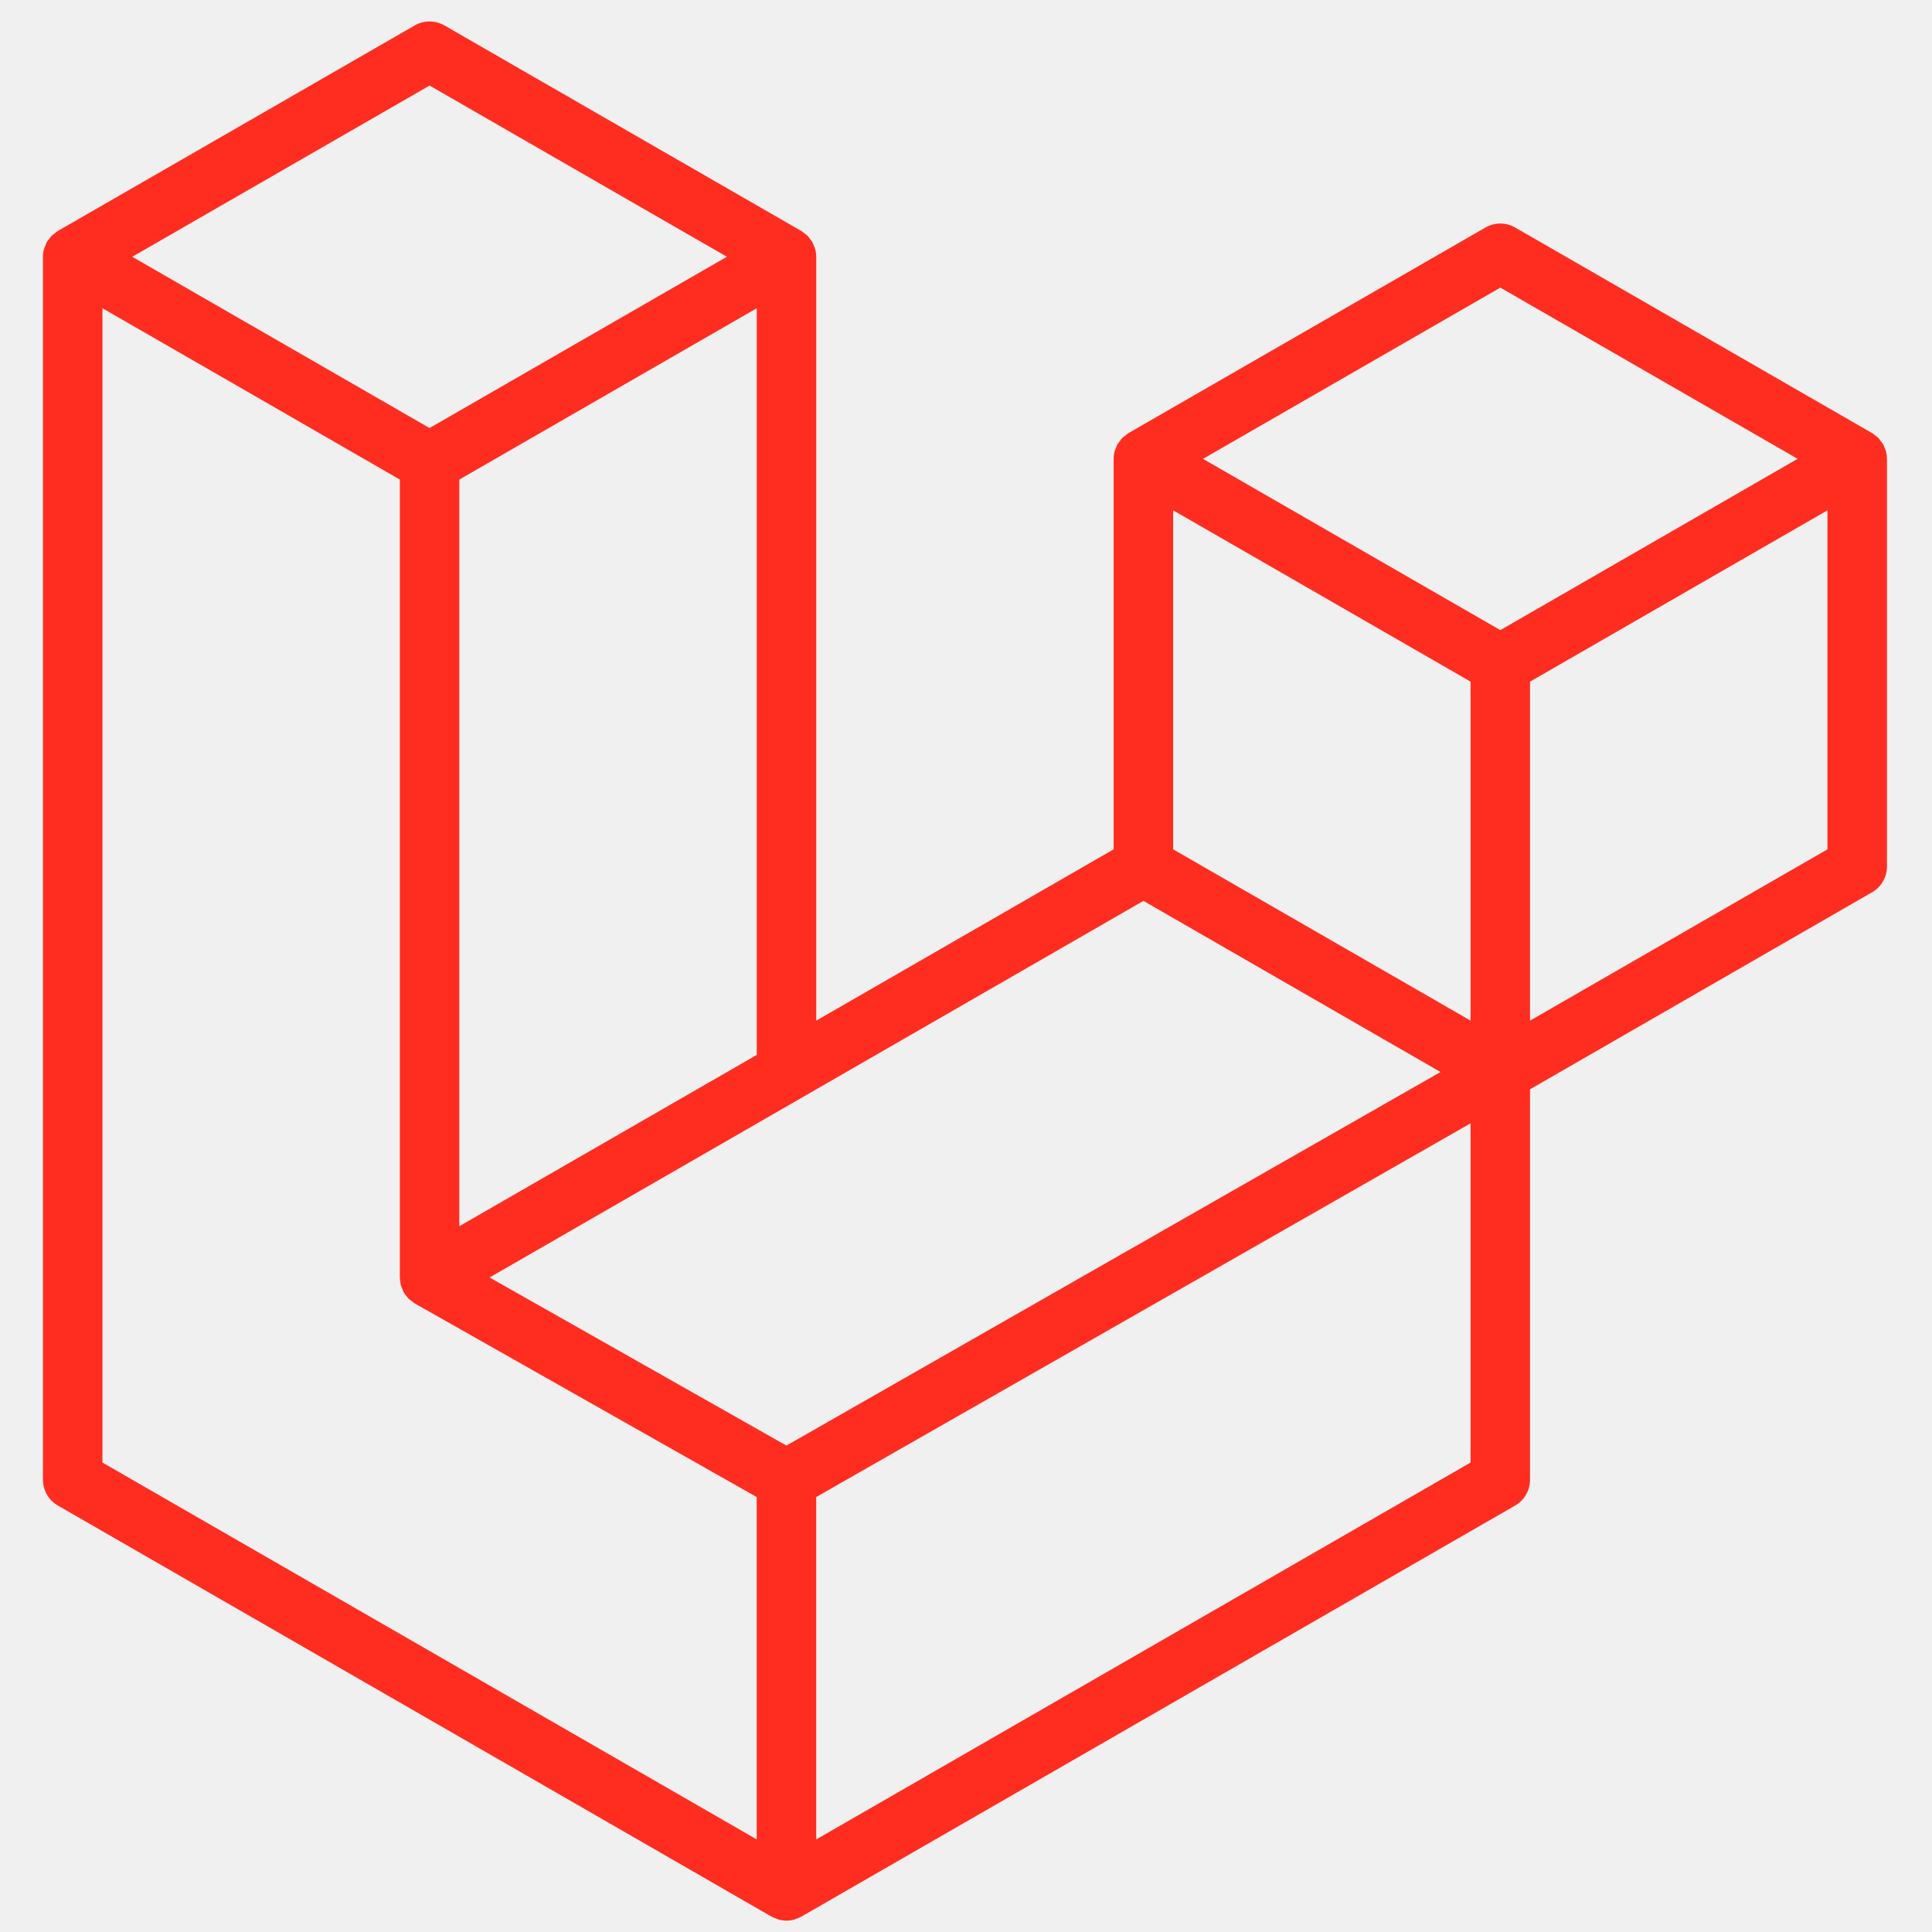
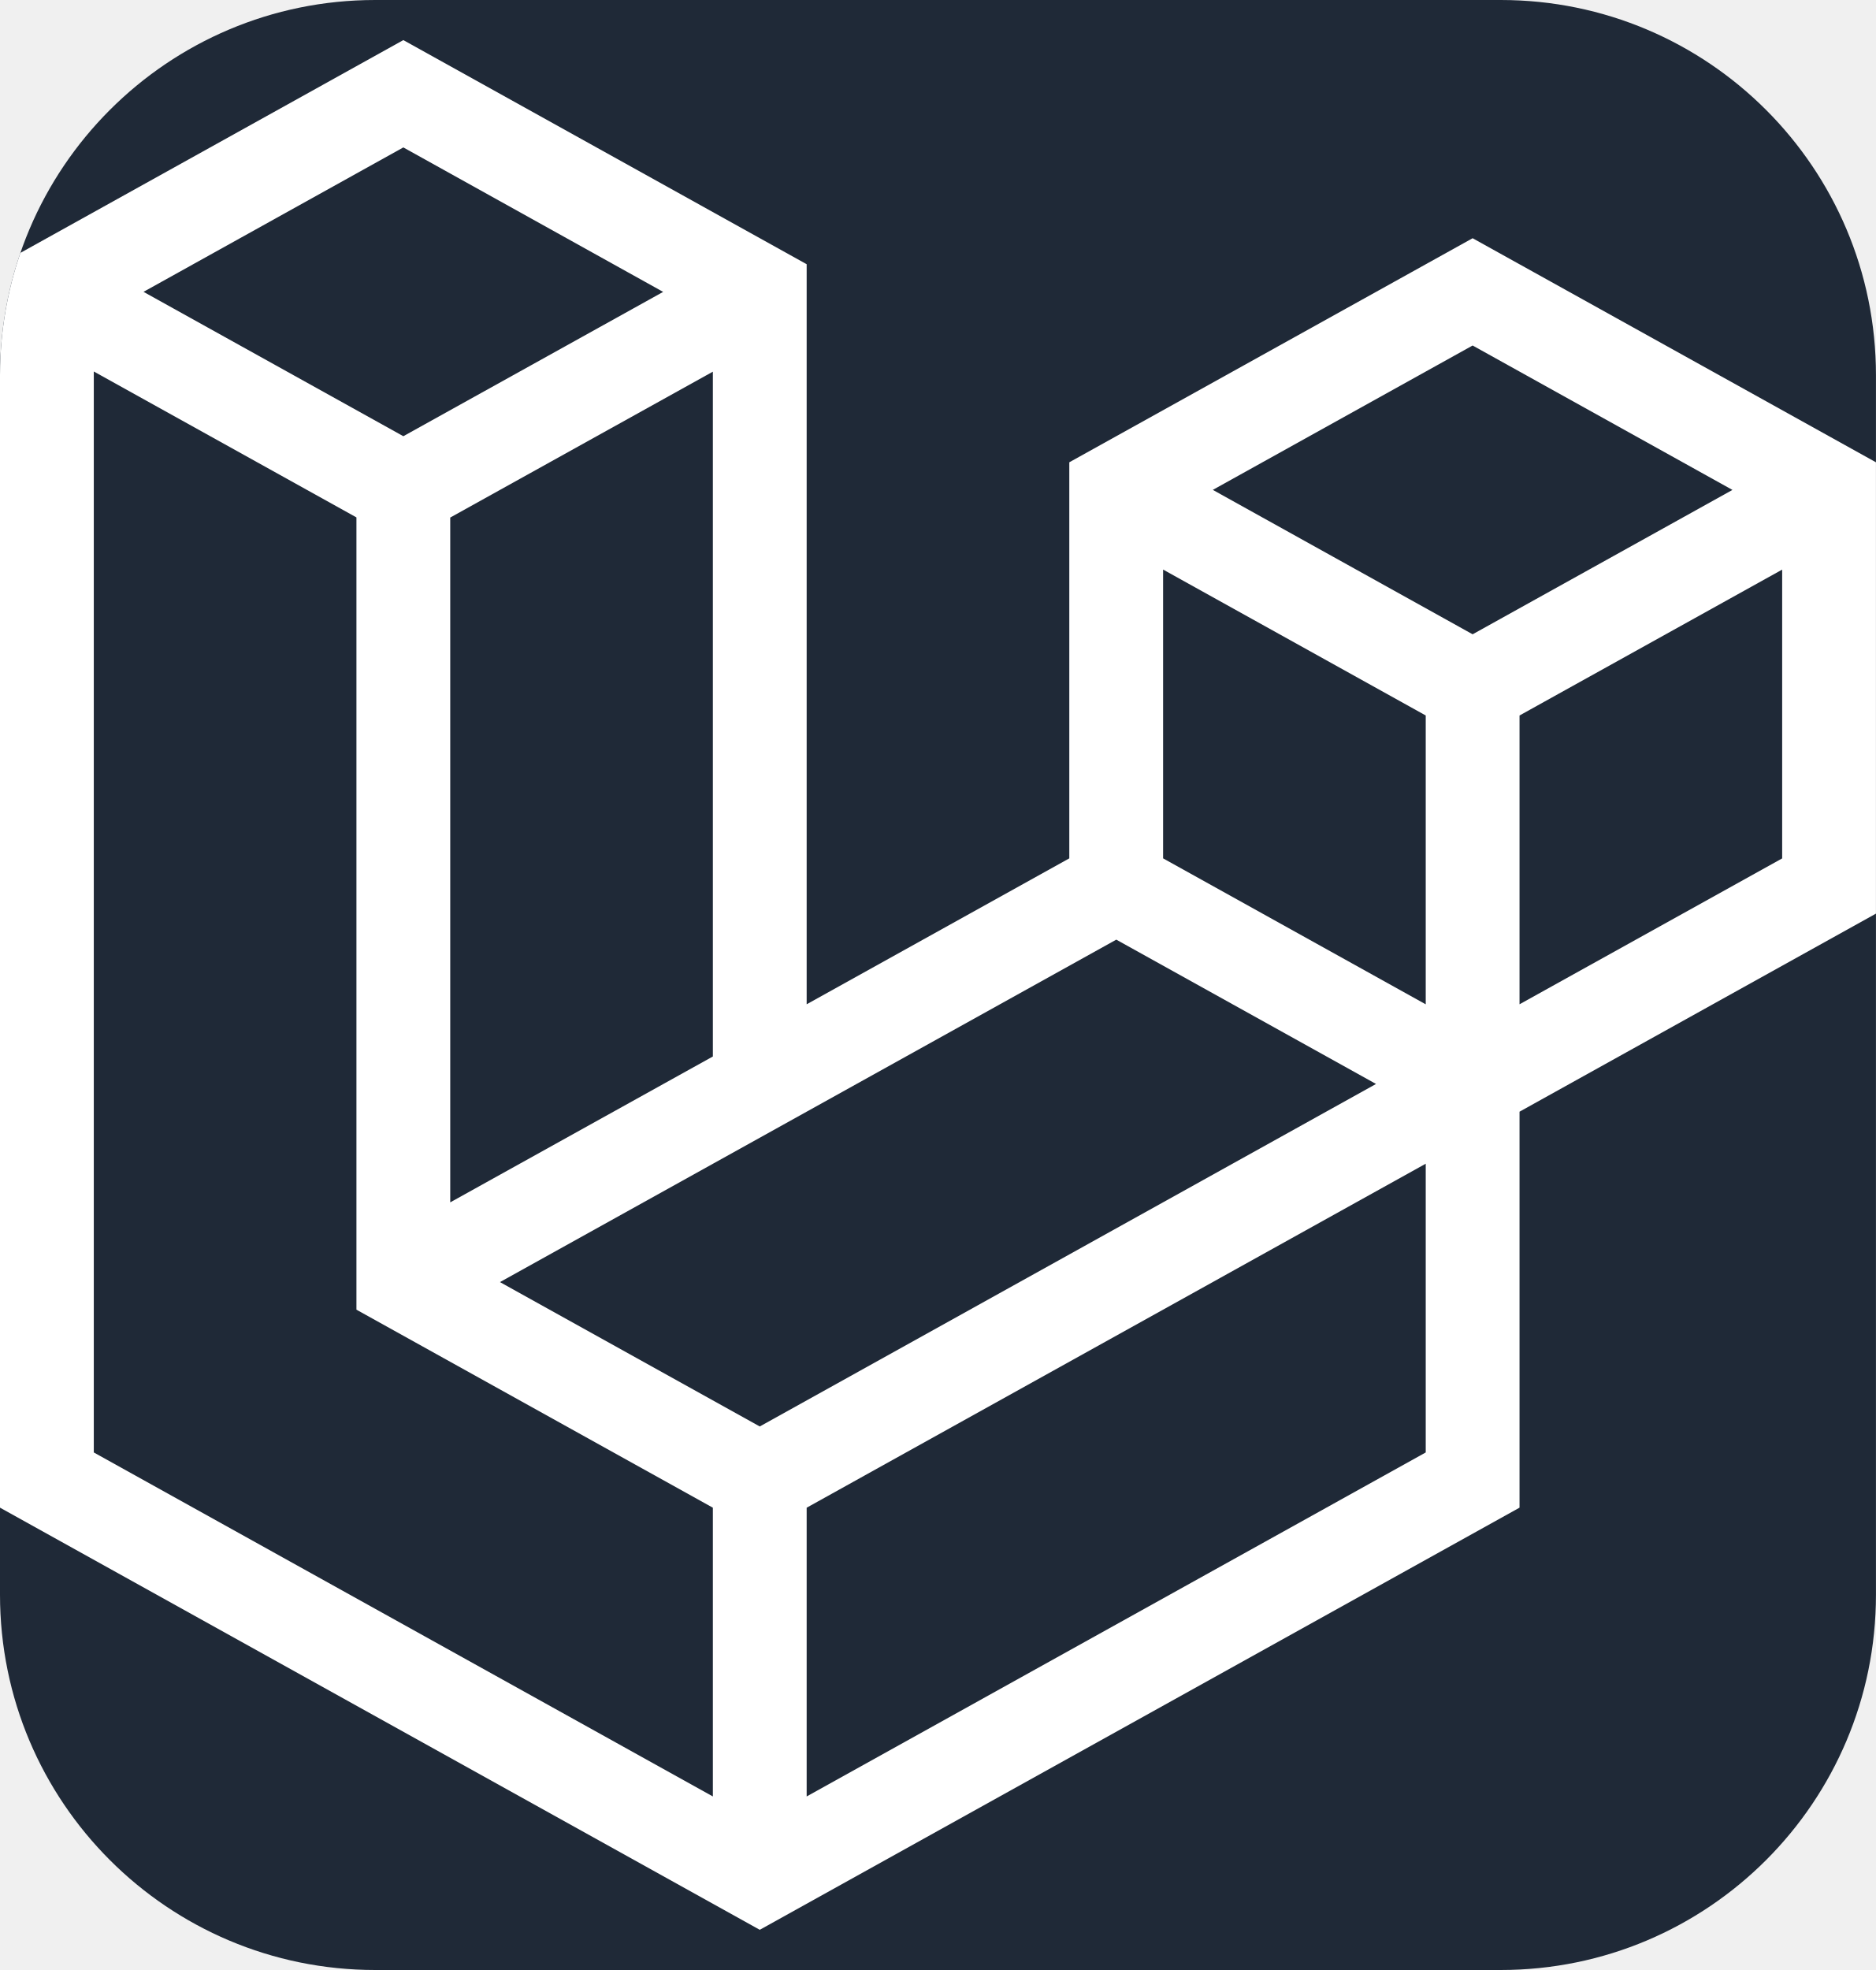
- <svg xmlns="http://www.w3.org/2000/svg" width="166" height="166" viewBox="0 0 166 166" fill="none">
-   <path fill-rule="evenodd" clip-rule="evenodd" d="M162.041 38.759C162.099 38.977 162.129 39.201 162.13 39.426V74.452C162.13 74.902 162.011 75.344 161.786 75.733C161.561 76.122 161.237 76.444 160.847 76.668L131.462 93.594V127.141C131.462 128.054 130.977 128.897 130.186 129.357L68.847 164.683C68.707 164.763 68.554 164.814 68.401 164.868C68.343 164.887 68.289 164.922 68.228 164.938C67.8 165.051 67.349 165.051 66.92 164.938C66.85 164.919 66.786 164.881 66.719 164.855C66.579 164.804 66.432 164.76 66.298 164.683L4.972 129.357C4.583 129.133 4.259 128.81 4.034 128.421C3.808 128.032 3.69 127.591 3.689 127.141L3.689 22.063C3.689 21.834 3.721 21.61 3.779 21.393C3.798 21.32 3.843 21.253 3.868 21.179C3.916 21.045 3.961 20.908 4.031 20.783C4.079 20.7 4.149 20.633 4.206 20.557C4.28 20.454 4.347 20.349 4.433 20.26C4.506 20.186 4.602 20.132 4.685 20.068C4.778 19.992 4.861 19.909 4.966 19.848L35.633 2.185C36.022 1.961 36.462 1.844 36.91 1.844C37.358 1.844 37.798 1.961 38.186 2.185L68.851 19.848H68.857C68.959 19.912 69.045 19.992 69.138 20.065C69.221 20.129 69.313 20.186 69.387 20.257C69.476 20.349 69.54 20.454 69.616 20.557C69.671 20.633 69.744 20.7 69.789 20.783C69.862 20.911 69.904 21.045 69.955 21.179C69.98 21.253 70.025 21.32 70.044 21.396C70.103 21.614 70.133 21.838 70.133 22.063V87.694L95.686 72.974V39.423C95.686 39.2 95.718 38.973 95.775 38.759C95.798 38.683 95.839 38.615 95.865 38.542C95.916 38.408 95.96 38.271 96.031 38.146C96.079 38.063 96.149 37.996 96.203 37.92C96.279 37.818 96.343 37.712 96.433 37.623C96.506 37.549 96.599 37.495 96.681 37.431C96.777 37.355 96.86 37.272 96.962 37.211L127.633 19.548C128.021 19.324 128.461 19.206 128.91 19.206C129.358 19.206 129.798 19.324 130.186 19.548L160.85 37.211C160.959 37.275 161.042 37.355 161.137 37.428C161.217 37.492 161.31 37.549 161.383 37.62C161.473 37.712 161.536 37.818 161.613 37.92C161.67 37.996 161.741 38.063 161.785 38.146C161.859 38.271 161.9 38.408 161.951 38.542C161.98 38.615 162.021 38.683 162.041 38.759ZM157.018 72.974V43.848L146.287 50.028L131.462 58.568V87.694L157.021 72.974H157.018ZM126.354 125.663V96.518L111.771 104.85L70.13 128.626V158.046L126.354 125.663ZM8.801 26.485V125.663L65.018 158.043V128.629L35.649 112L35.64 111.994L35.627 111.988C35.528 111.93 35.445 111.847 35.353 111.777C35.273 111.713 35.18 111.662 35.11 111.592L35.104 111.582C35.021 111.502 34.963 111.403 34.893 111.314C34.829 111.228 34.753 111.154 34.702 111.065L34.699 111.055C34.641 110.96 34.606 110.845 34.565 110.736C34.523 110.64 34.469 110.551 34.443 110.449C34.411 110.328 34.405 110.197 34.392 110.072C34.379 109.976 34.354 109.881 34.354 109.785V109.778V41.205L19.532 32.662L8.801 26.485ZM36.913 7.35L11.364 22.063L36.907 36.777L62.453 22.06L36.907 7.35H36.913ZM50.2 99.174L65.022 90.637V26.485L54.291 32.665L39.466 41.205V105.357L50.2 99.174ZM128.91 24.713L103.363 39.426L128.91 54.14L154.453 39.423L128.91 24.713ZM126.354 58.568L111.529 50.028L100.798 43.848V72.974L115.619 81.511L126.354 87.694V58.568ZM67.571 124.205L105.042 102.803L123.772 92.109L98.245 77.405L68.854 94.334L42.066 109.762L67.571 124.205Z" fill="#FF2D20" />
+ <svg xmlns="http://www.w3.org/2000/svg" viewBox="0 0 40 42" fill="none">
+   <defs>
+     <clipPath id="roundedClip">
+       <rect width="40" height="42" rx="8" ry="8" />
+     </clipPath>
+   </defs>
+   <g clip-path="url(#roundedClip)">
+     <rect width="40" height="42" fill="#1f2937" />
+     <path fill="#ffffff" fill-rule="evenodd" clip-rule="evenodd" d="M17.2 5.633 8.6.855 0 5.633v26.51l16.2 9 16.2-9v-8.442l7.6-4.223V9.856l-8.6-4.777-8.6 4.777V18.3l-5.6 3.111V5.633ZM38 18.301l-5.6 3.11v-6.157l5.6-3.11V18.3Zm-1.06-7.856-5.54 3.078-5.54-3.079 5.54-3.078 5.54 3.079ZM24.8 18.3v-6.157l5.6 3.111v6.158L24.8 18.3Zm-1 1.732 5.54 3.078-13.14 7.302-5.54-3.078 13.14-7.3v-.002Zm-16.2 7.89 7.6 4.222V38.3L2 30.966V7.92l5.6 3.111v16.892ZM8.6 9.3 3.06 6.222 8.6 3.143l5.54 3.08L8.6 9.3Zm21.8 15.51-13.2 7.334V38.3l13.2-7.334v-6.156ZM9.6 11.034l5.6-3.11v14.6l-5.6 3.11v-14.6Z" />
+   </g>
</svg>
